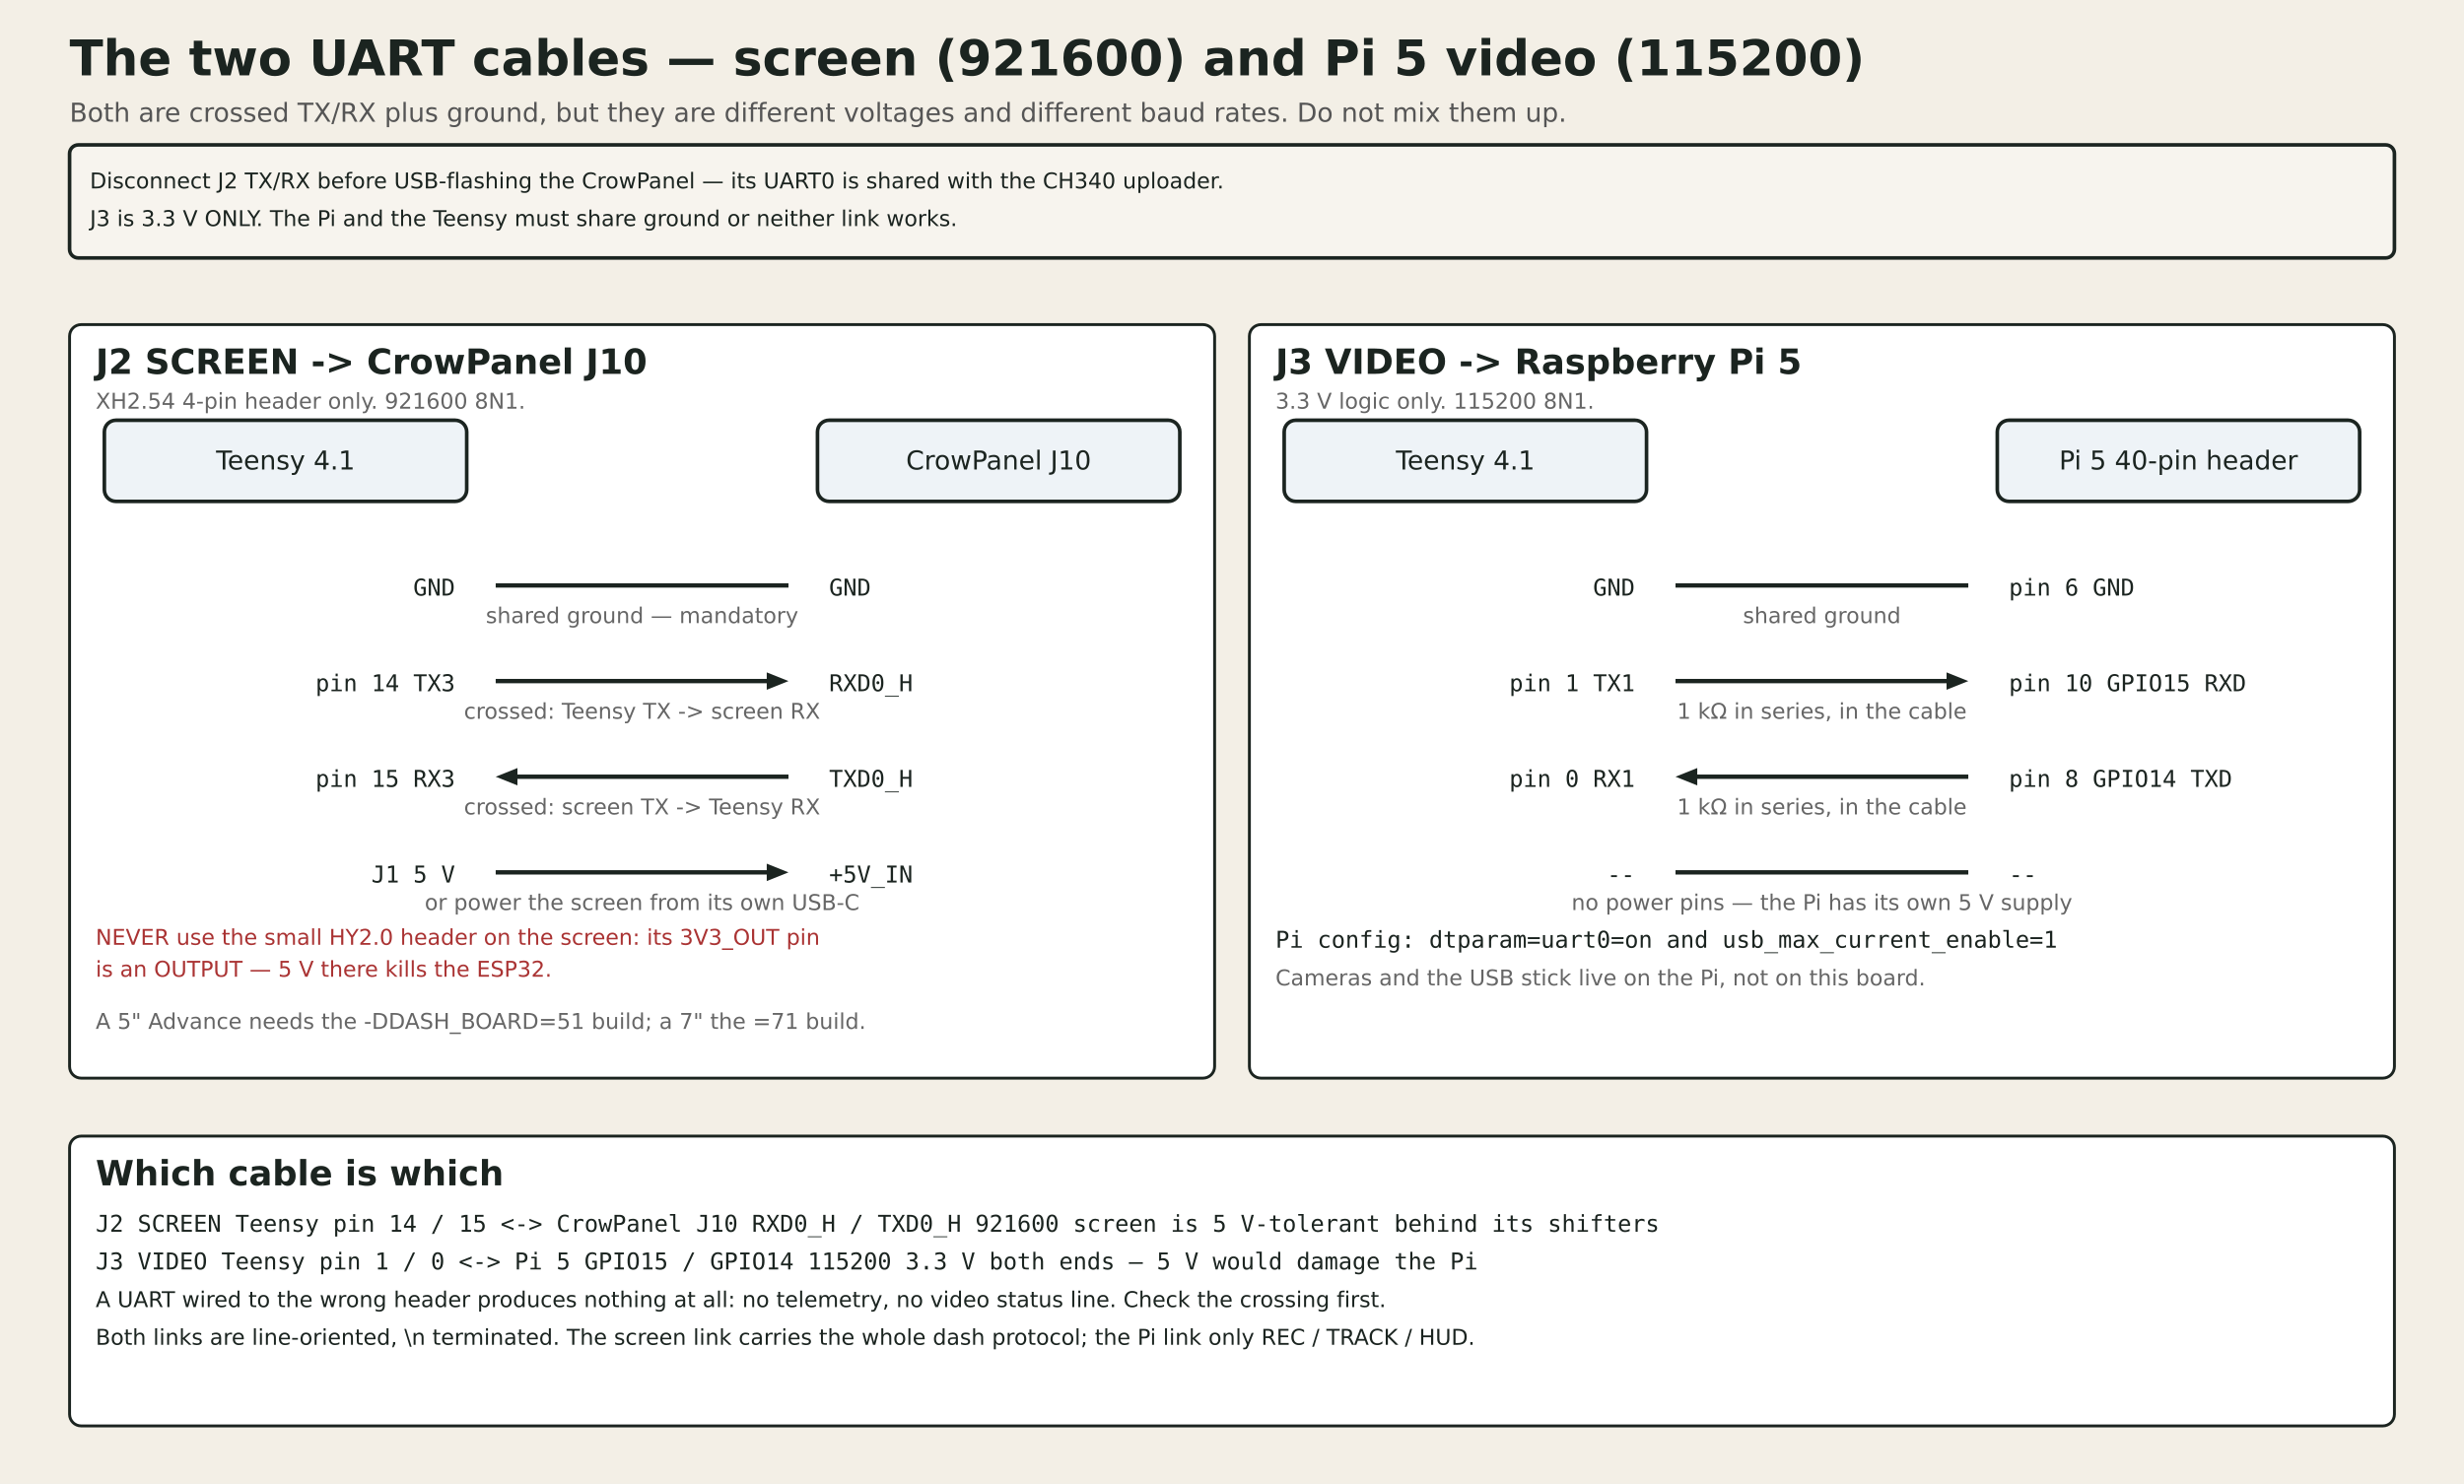
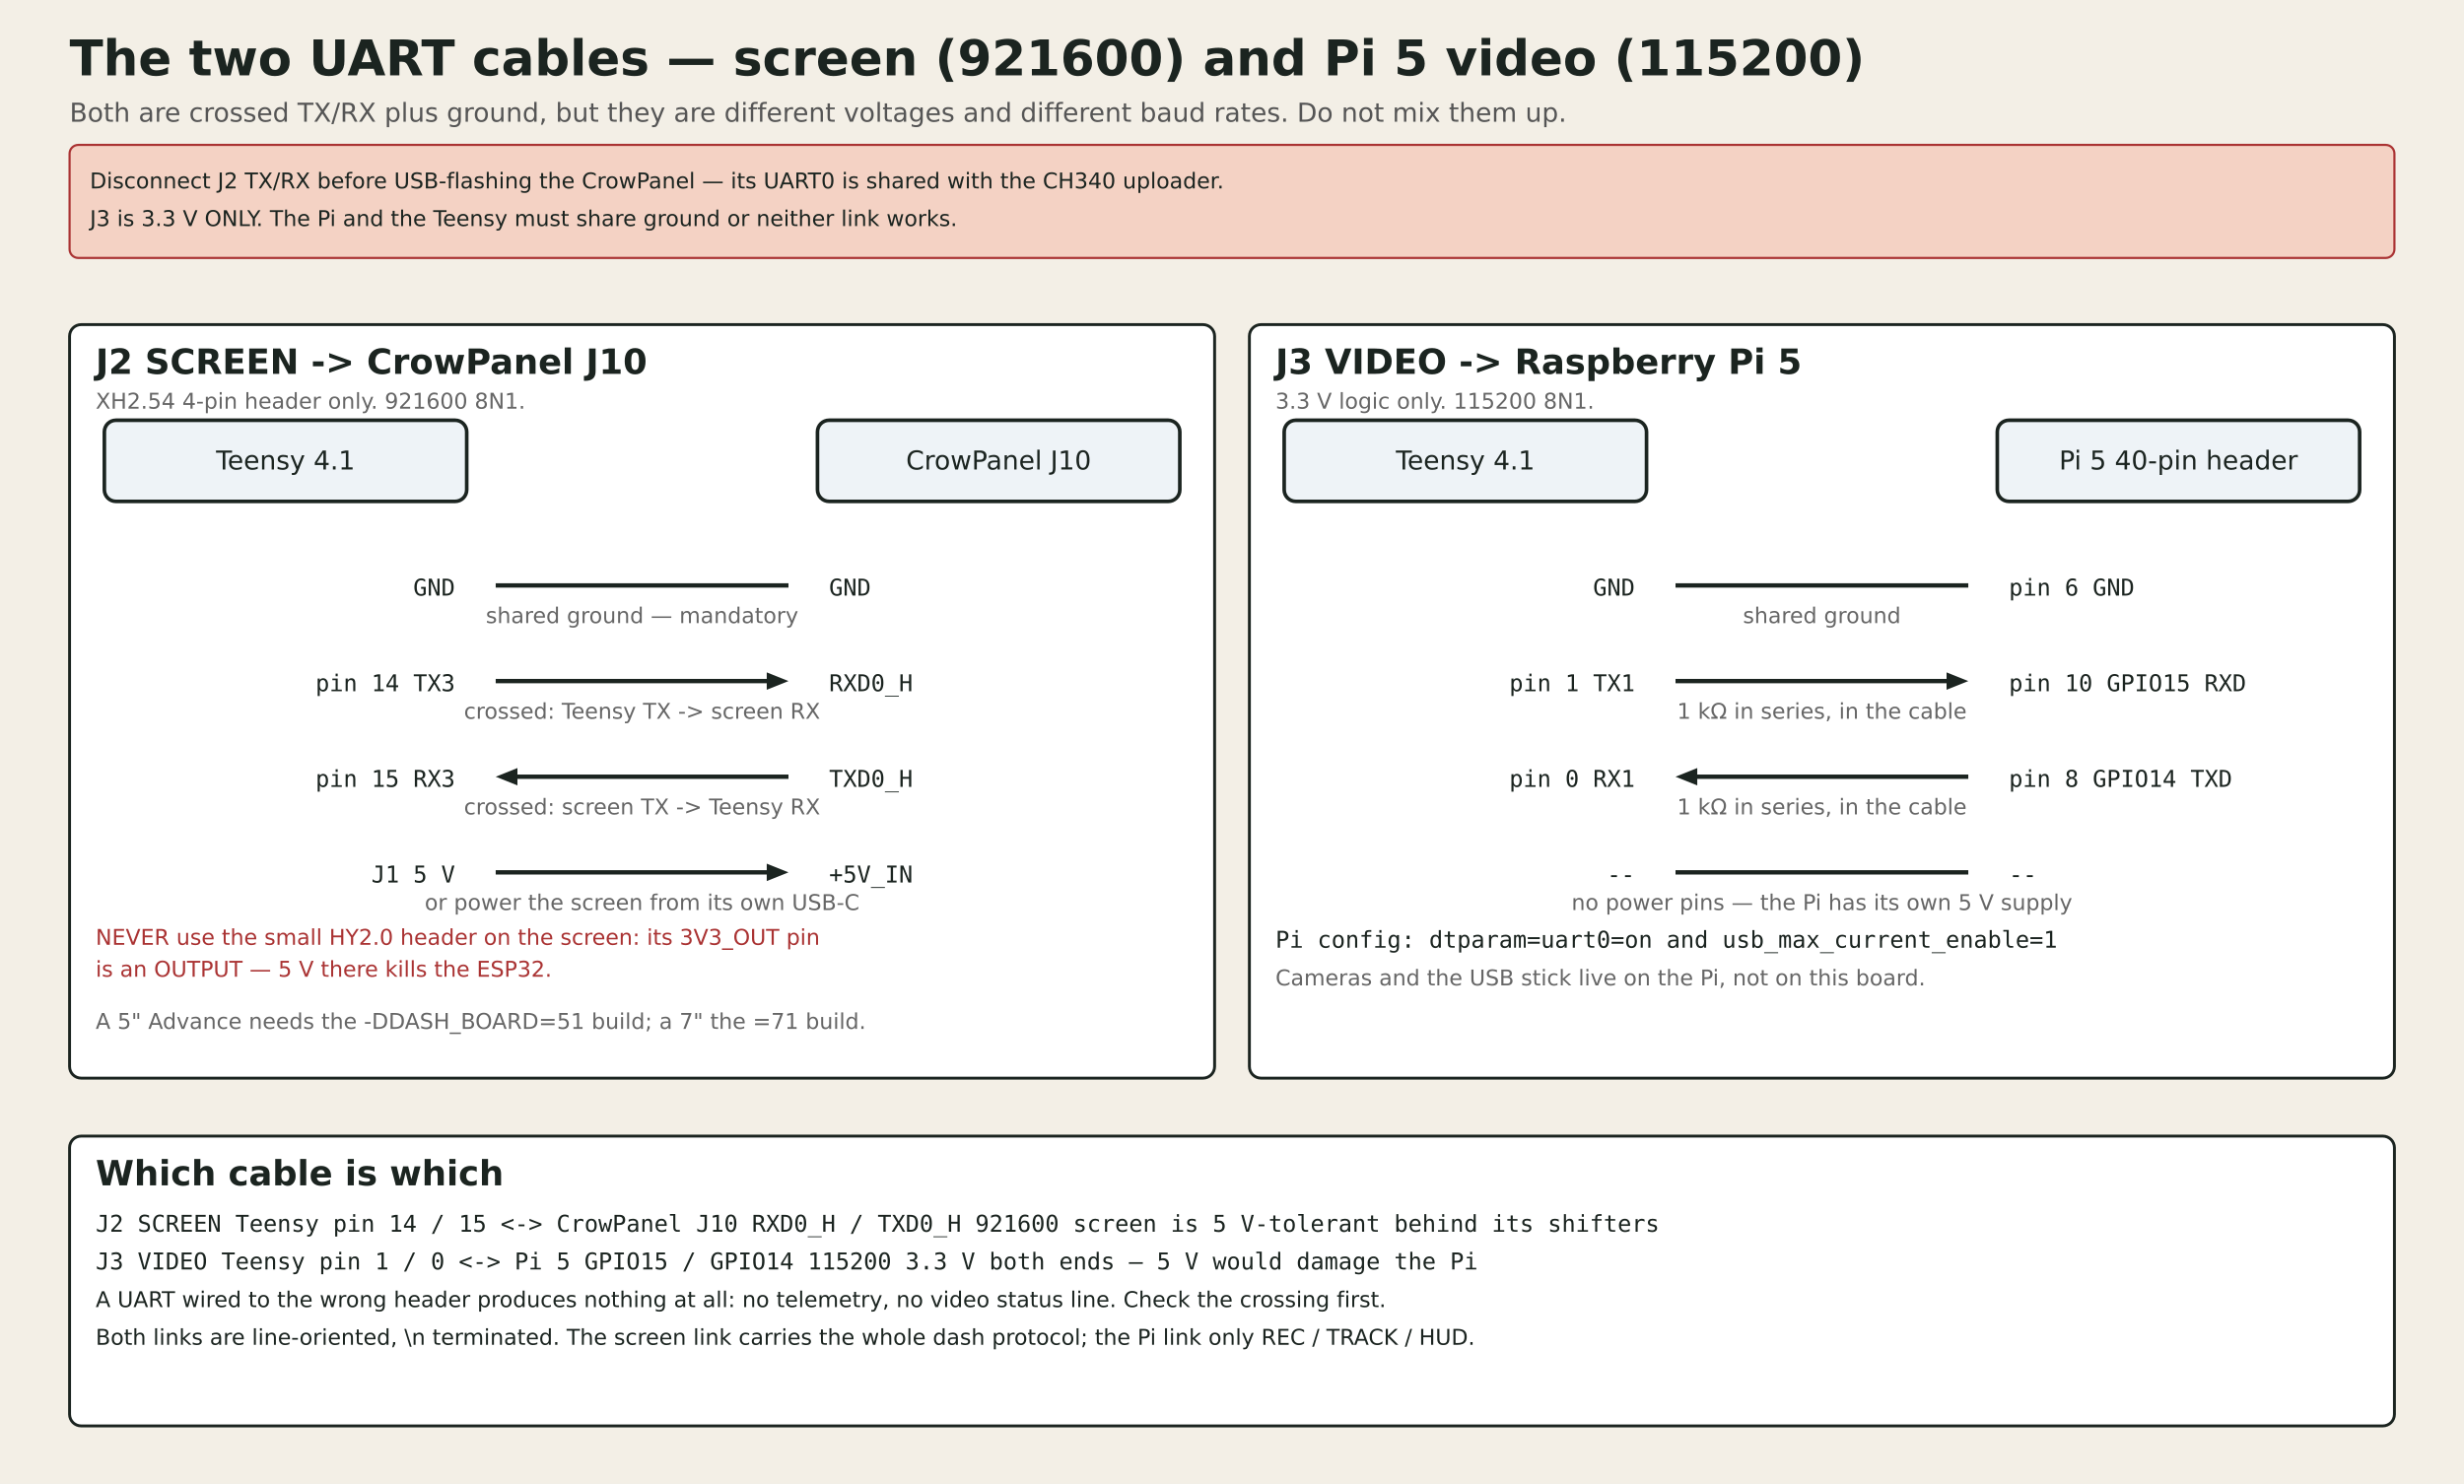
<svg xmlns="http://www.w3.org/2000/svg" width="1700" height="1024" viewBox="0 0 1700 1024">
  <rect width="1700" height="1024" fill="#f3efe6" />
  <style>
 text{font-family:DejaVu Sans,Liberation Sans,sans-serif;fill:#1b2420}
 .t{font-size:34px;font-weight:700}
 .h{font-size:24px;font-weight:700}
 .s{font-size:18px}
 .v{font-family:DejaVu Sans Mono,monospace;font-size:16px}
 .xs{font-size:15px}
 .pin{font-family:DejaVu Sans Mono,monospace;font-size:19px;font-weight:700;fill:#a33}
 .box{fill:#f7f4ee;stroke:#1b2420;stroke-width:2.5}
 .wire{stroke:#1b2420;stroke-width:3;fill:none}
 .comp{fill:none;stroke:#1b2420;stroke-width:3}
 .panel{fill:#ffffff;stroke:#1b2420;stroke-width:2}
 .chip{fill:#eef3f7;stroke:#1b2420;stroke-width:2.5}
 .term{fill:#222222;stroke:#c9a227;stroke-width:2}
 .free{stroke:#b4b4b4;stroke-width:2;fill:none}
 .dim{fill:#9a9a9a}
</style>
  <text x="48" y="52" class="t">The two UART cables — screen (921600) and Pi 5 video (115200)</text>
  <text x="48" y="84" class="s" style="fill:#555">Both are crossed TX/RX plus ground, but they are different voltages and different baud rates. Do not mix them up.</text>
-   <rect x="48" y="100" width="1604" height="78" rx="6" class="box" fill="#f4d2c4" stroke="#a33" stroke-width="1.5" />
+   <rect x="48" y="100" width="1604" height="78" rx="6" class="box" style="fill:#f4d2c4;stroke:#a33;stroke-width:1.5" />
  <text x="62" y="130" class="xs">Disconnect J2 TX/RX before USB-flashing the CrowPanel — its UART0 is shared with the CH340 uploader.</text>
  <text x="62" y="156" class="xs">J3 is 3.3 V ONLY. The Pi and the Teensy must share ground or neither link works.</text>
  <rect x="48" y="224" width="790" height="520" rx="8" class="panel" />
  <text x="66" y="258" class="h">J2 SCREEN -&gt; CrowPanel J10</text>
  <text x="66" y="282" class="xs" style="fill:#666">XH2.54 4-pin header only. 921600 8N1.</text>
  <rect x="72" y="290" width="250" height="56" rx="8" class="chip" />
  <text x="197.0" y="324" class="s" text-anchor="middle">Teensy 4.1</text>
  <rect x="564" y="290" width="250" height="56" rx="8" class="chip" />
  <text x="689.0" y="324" class="s" text-anchor="middle">CrowPanel J10</text>
  <text x="314" y="411" class="v" text-anchor="end">GND</text>
  <text x="572" y="411" class="v" text-anchor="start">GND</text>
  <line x1="342" y1="404" x2="544" y2="404" class="wire" />
  <text x="443.0" y="430" class="xs" text-anchor="middle" style="fill:#666">shared ground — mandatory</text>
  <text x="314" y="477" class="v" text-anchor="end">pin 14  TX3</text>
  <text x="572" y="477" class="v" text-anchor="start">RXD0_H</text>
  <line x1="342" y1="470" x2="532.0" y2="470.0" class="wire" />
  <polygon points="544.0,470.0 529.0,476.0 529.0,464.0" fill="#1b2420" />
  <text x="443.0" y="496" class="xs" text-anchor="middle" style="fill:#666">crossed: Teensy TX -&gt; screen RX</text>
  <text x="314" y="543" class="v" text-anchor="end">pin 15  RX3</text>
  <text x="572" y="543" class="v" text-anchor="start">TXD0_H</text>
  <line x1="544" y1="536" x2="354.0" y2="536.0" class="wire" />
  <polygon points="342.0,536.0 357.0,530.0 357.0,542.0" fill="#1b2420" />
  <text x="443.0" y="562" class="xs" text-anchor="middle" style="fill:#666">crossed: screen TX -&gt; Teensy RX</text>
  <text x="314" y="609" class="v" text-anchor="end">J1 5 V</text>
  <text x="572" y="609" class="v" text-anchor="start">+5V_IN</text>
  <line x1="342" y1="602" x2="532.0" y2="602.0" class="wire" />
  <polygon points="544.0,602.0 529.0,608.0 529.0,596.0" fill="#1b2420" />
  <text x="443.0" y="628" class="xs" text-anchor="middle" style="fill:#666">or power the screen from its own USB-C</text>
  <text x="66" y="652" class="xs" style="fill:#a33">NEVER use the small HY2.0 header on the screen: its 3V3_OUT pin</text>
  <text x="66" y="674" class="xs" style="fill:#a33">is an OUTPUT — 5 V there kills the ESP32.</text>
  <text x="66" y="710" class="xs" style="fill:#666">A 5" Advance needs the -DDASH_BOARD=51 build; a 7" the =71 build.</text>
  <rect x="862" y="224" width="790" height="520" rx="8" class="panel" />
  <text x="880" y="258" class="h">J3 VIDEO -&gt; Raspberry Pi 5</text>
  <text x="880" y="282" class="xs" style="fill:#666">3.3 V logic only. 115200 8N1.</text>
  <rect x="886" y="290" width="250" height="56" rx="8" class="chip" />
  <text x="1011.0" y="324" class="s" text-anchor="middle">Teensy 4.1</text>
  <rect x="1378" y="290" width="250" height="56" rx="8" class="chip" />
  <text x="1503.0" y="324" class="s" text-anchor="middle">Pi 5 40-pin header</text>
  <text x="1128" y="411" class="v" text-anchor="end">GND</text>
  <text x="1386" y="411" class="v" text-anchor="start">pin 6  GND</text>
  <line x1="1156" y1="404" x2="1358" y2="404" class="wire" />
  <text x="1257.0" y="430" class="xs" text-anchor="middle" style="fill:#666">shared ground</text>
  <text x="1128" y="477" class="v" text-anchor="end">pin 1  TX1</text>
  <text x="1386" y="477" class="v" text-anchor="start">pin 10  GPIO15 RXD</text>
  <line x1="1156" y1="470" x2="1346.0" y2="470.0" class="wire" />
  <polygon points="1358.0,470.0 1343.0,476.0 1343.0,464.0" fill="#1b2420" />
  <text x="1257.0" y="496" class="xs" text-anchor="middle" style="fill:#666">1 kΩ in series, in the cable</text>
  <text x="1128" y="543" class="v" text-anchor="end">pin 0  RX1</text>
  <text x="1386" y="543" class="v" text-anchor="start">pin 8  GPIO14 TXD</text>
  <line x1="1358" y1="536" x2="1168.0" y2="536.0" class="wire" />
  <polygon points="1156.0,536.0 1171.0,530.0 1171.0,542.0" fill="#1b2420" />
  <text x="1257.0" y="562" class="xs" text-anchor="middle" style="fill:#666">1 kΩ in series, in the cable</text>
  <text x="1128" y="609" class="v" text-anchor="end">--</text>
  <text x="1386" y="609" class="v" text-anchor="start">--</text>
  <line x1="1156" y1="602" x2="1358" y2="602" class="wire" />
  <text x="1257.0" y="628" class="xs" text-anchor="middle" style="fill:#666">no power pins — the Pi has its own 5 V supply</text>
  <text x="880" y="654" class="v">Pi config:  dtparam=uart0=on   and   usb_max_current_enable=1</text>
  <text x="880" y="680" class="xs" style="fill:#666">Cameras and the USB stick live on the Pi, not on this board.</text>
  <rect x="48" y="784" width="1604" height="200" rx="8" class="panel" />
  <text x="66" y="818" class="h">Which cable is which</text>
  <text x="66" y="850" class="v">J2 SCREEN   Teensy pin 14 / 15   &lt;-&gt;  CrowPanel J10 RXD0_H / TXD0_H    921600   screen is 5 V-tolerant behind its shifters</text>
  <text x="66" y="876" class="v">J3 VIDEO    Teensy pin 1 / 0     &lt;-&gt;  Pi 5 GPIO15 / GPIO14             115200   3.3 V both ends — 5 V would damage the Pi</text>
  <text x="66" y="902" class="xs">A UART wired to the wrong header produces nothing at all: no telemetry, no video status line. Check the crossing first.</text>
  <text x="66" y="928" class="xs">Both links are line-oriented, \n terminated. The screen link carries the whole dash protocol; the Pi link only REC / TRACK / HUD.</text>
</svg>
